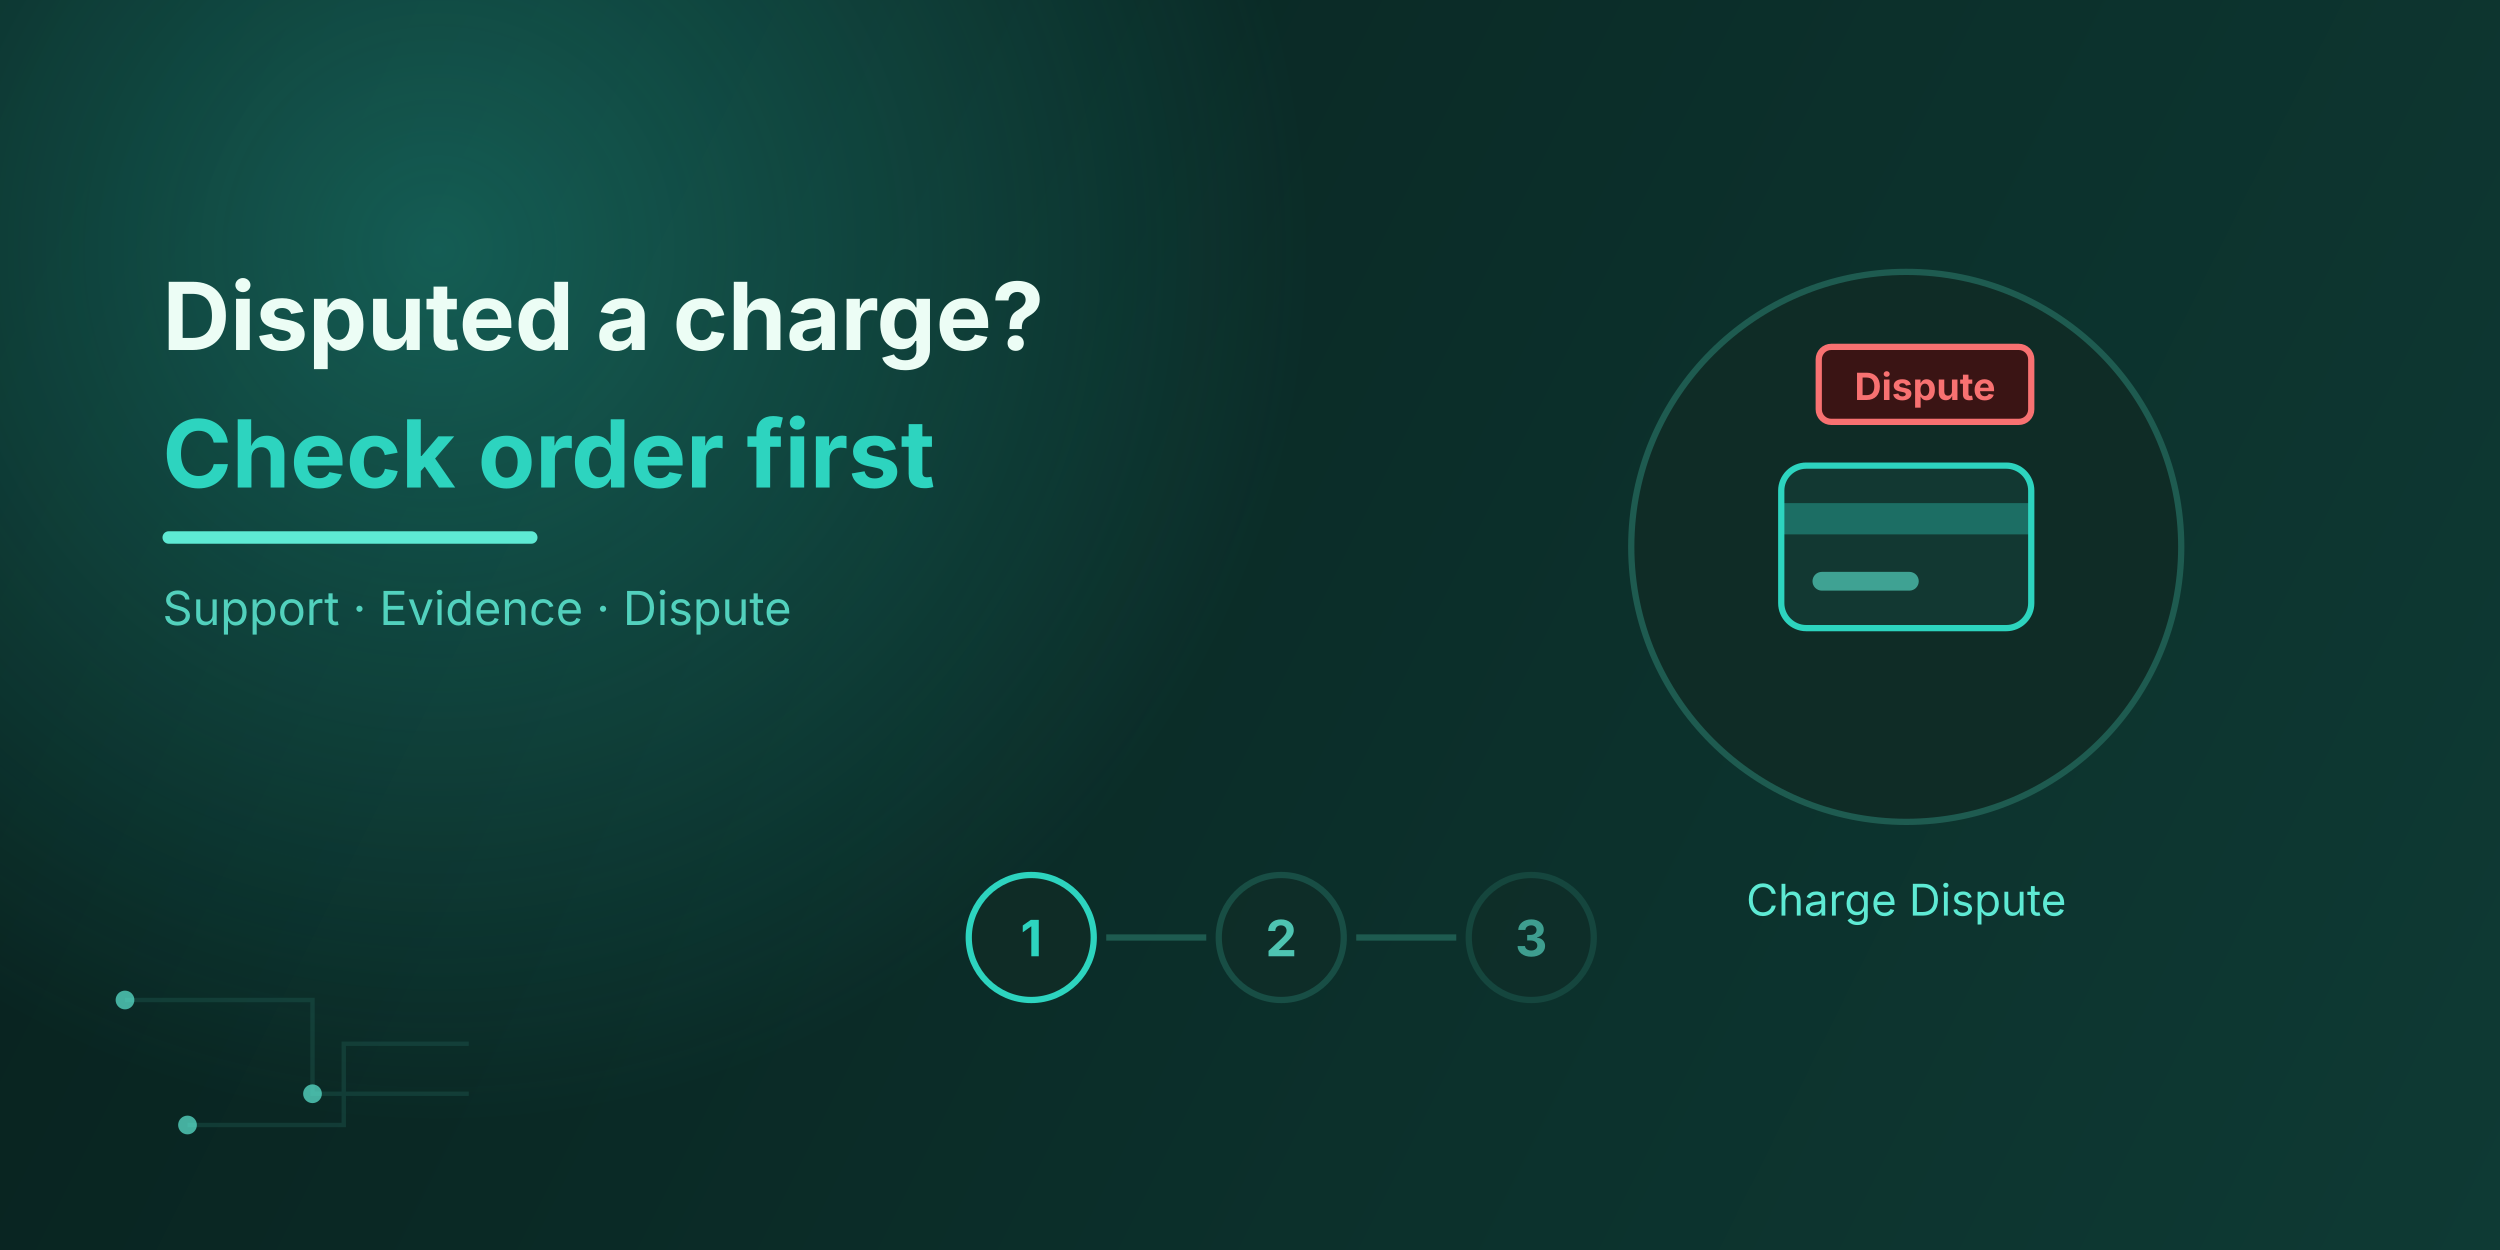
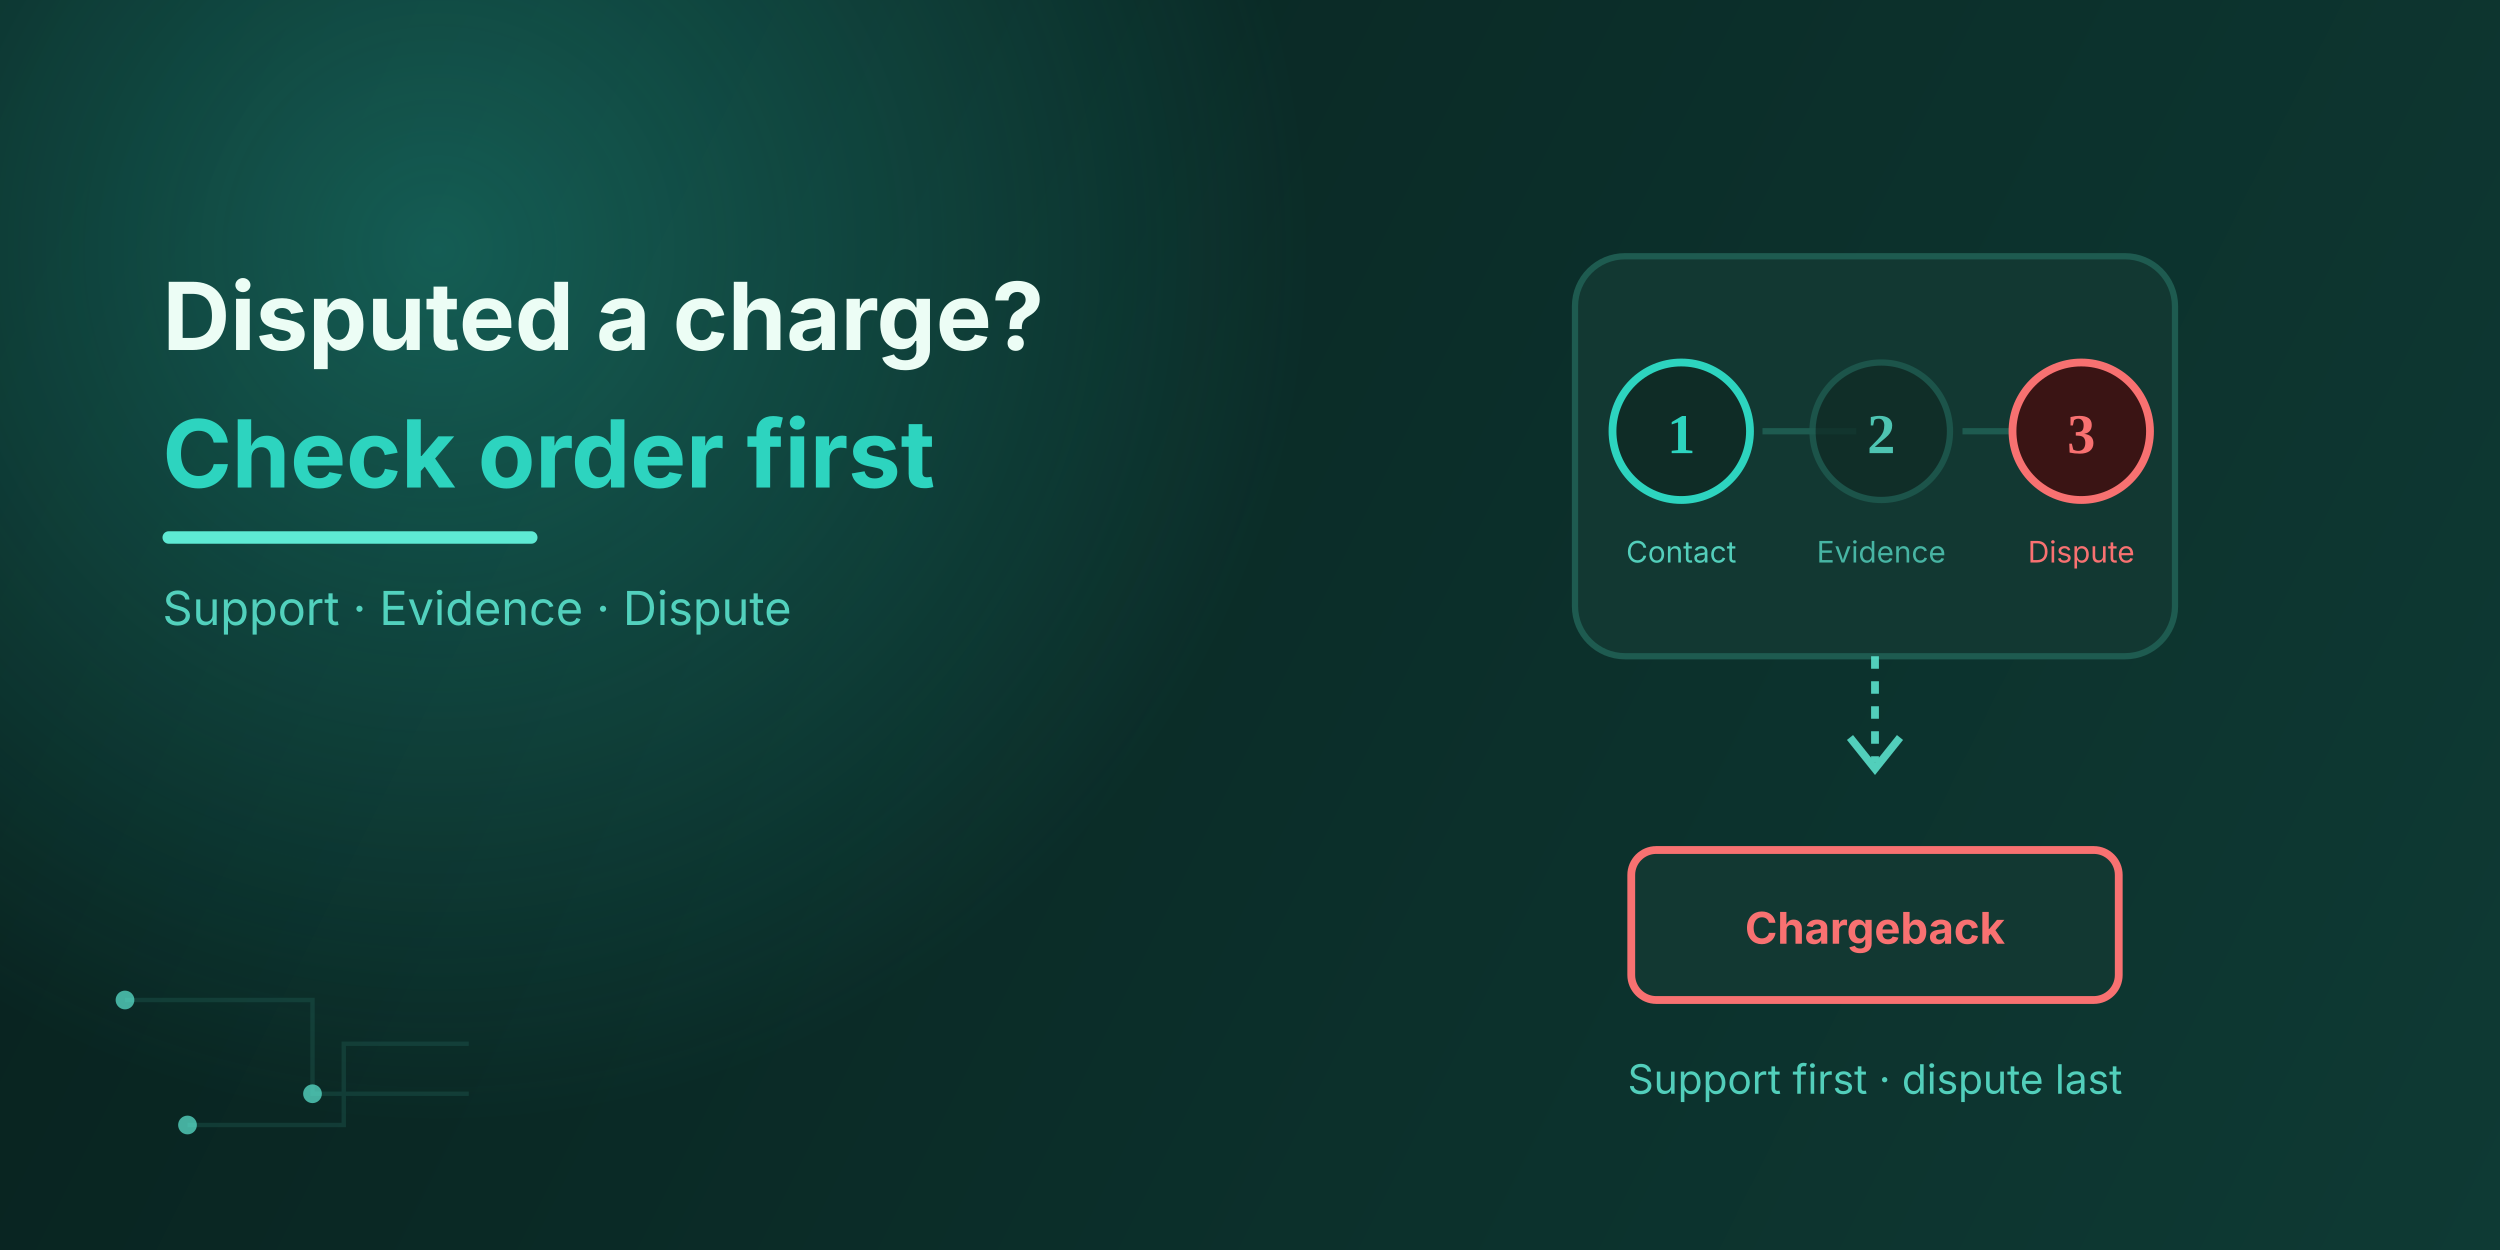
<svg xmlns="http://www.w3.org/2000/svg" viewBox="0 0 800 400" role="img" aria-label="AI subscription chargeback dispute order cover image">
  <defs>
    <linearGradient id="bgGradCbd" x1="0" y1="0" x2="800" y2="400" gradientUnits="userSpaceOnUse">
      <stop offset="0" stop-color="#08201d" />
      <stop offset="1" stop-color="#0e3a34" />
    </linearGradient>
    <radialGradient id="glowCbd" cx="140" cy="80" r="280" gradientUnits="userSpaceOnUse">
      <stop offset="0" stop-color="#2dd4bf" stop-opacity="0.32" />
      <stop offset="1" stop-color="#2dd4bf" stop-opacity="0" />
    </radialGradient>
  </defs>
  <rect width="800" height="400" fill="url(#bgGradCbd)" />
  <rect width="800" height="400" fill="url(#glowCbd)" />
  <g stroke="#1e5b50" stroke-width="1.4" opacity="0.4" fill="none">
    <path d="M40 320 h60 v30 h50" />
    <path d="M60 360 h50 v-26 h40" />
  </g>
  <g fill="#5eead4" opacity="0.7">
    <circle cx="40" cy="320" r="3" />
    <circle cx="100" cy="350" r="3" />
    <circle cx="60" cy="360" r="3" />
  </g>
  <text x="52" y="112" font-family="-apple-system,Segoe UI,sans-serif" font-size="30" font-weight="700" fill="#ecfdf5">Disputed a charge?</text>
  <text x="52" y="156" font-family="-apple-system,Segoe UI,sans-serif" font-size="30" font-weight="700" fill="#2dd4bf">Check order first</text>
  <rect x="52" y="170" width="120" height="4" rx="2" fill="#5eead4" />
  <text x="52" y="200" font-family="-apple-system,Segoe UI,sans-serif" font-size="15" font-weight="400" fill="#5eead4" opacity="0.85">Support · Evidence · Dispute</text>
-   <g transform="translate(610,175)">
-     <circle r="88" fill="#0f2c26" stroke="#1e5b50" stroke-width="2" />
-     <rect x="-40" y="-26" width="80" height="52" rx="8" fill="#123832" stroke="#2dd4bf" stroke-width="2" />
-     <rect x="-40" y="-14" width="80" height="10" fill="#2dd4bf" opacity="0.35" />
-     <rect x="-30" y="8" width="34" height="6" rx="3" fill="#5eead4" opacity="0.6" />
-     <g transform="translate(6,-52)">
-       <rect x="-34" y="-12" width="68" height="24" rx="4" fill="#3a1414" stroke="#f87171" stroke-width="2" />
-       <text x="0" y="5" text-anchor="middle" font-family="-apple-system,Segoe UI,sans-serif" font-size="12" font-weight="700" fill="#f87171">Dispute</text>
-     </g>
-     <text x="0" y="118" text-anchor="middle" font-family="-apple-system,Segoe UI,sans-serif" font-size="14" fill="#5eead4">Charge Dispute</text>
+   <g transform="translate(600,146)">
+     <rect x="-96" y="-64" width="192" height="128" rx="16" fill="#123832" stroke="#1e5b50" stroke-width="2" />
+     <circle cx="-62" cy="-8" r="22" fill="#0f2c26" stroke="#2dd4bf" stroke-width="2.5" />
+     <text x="-62" y="-1" text-anchor="middle" font-size="18" font-weight="700" fill="#2dd4bf">1</text>
+     <path d="M-36 -8 h30" stroke="#1e5b50" stroke-width="2" />
+     <circle cx="2" cy="-8" r="22" fill="#0f2c26" stroke="#1e5b50" stroke-width="2" opacity="0.8" />
+     <text x="2" y="-1" text-anchor="middle" font-size="18" font-weight="700" fill="#5eead4" opacity="0.8">2</text>
+     <path d="M28 -8 h30" stroke="#1e5b50" stroke-width="2" />
+     <circle cx="66" cy="-8" r="22" fill="#3a1414" stroke="#f87171" stroke-width="2.5" />
+     <text x="66" y="-1" text-anchor="middle" font-size="18" font-weight="700" fill="#f87171">3</text>
+     <text x="-62" y="34" text-anchor="middle" font-family="-apple-system,Segoe UI,sans-serif" font-size="9.5" fill="#5eead4" opacity="0.85">Contact</text>
+     <text x="2" y="34" text-anchor="middle" font-family="-apple-system,Segoe UI,sans-serif" font-size="9.5" fill="#5eead4" opacity="0.7">Evidence</text>
+     <text x="66" y="34" text-anchor="middle" font-family="-apple-system,Segoe UI,sans-serif" font-size="9.5" fill="#f87171">Dispute</text>
  </g>
-   <g>
-     <circle cx="330" cy="300" r="20" fill="#0f2c26" stroke="#2dd4bf" stroke-width="2" />
-     <text x="330" y="306" text-anchor="middle" font-family="-apple-system,Segoe UI,sans-serif" font-size="16" font-weight="700" fill="#2dd4bf">1</text>
-     <path d="M354 300 h32" stroke="#1e5b50" stroke-width="2" />
-     <circle cx="410" cy="300" r="20" fill="#0f2c26" stroke="#1e5b50" stroke-width="2" opacity="0.7" />
-     <text x="410" y="306" text-anchor="middle" font-family="-apple-system,Segoe UI,sans-serif" font-size="16" font-weight="700" fill="#5eead4" opacity="0.8">2</text>
-     <path d="M434 300 h32" stroke="#1e5b50" stroke-width="2" />
-     <circle cx="490" cy="300" r="20" fill="#0f2c26" stroke="#1e5b50" stroke-width="2" opacity="0.5" />
-     <text x="490" y="306" text-anchor="middle" font-family="-apple-system,Segoe UI,sans-serif" font-size="16" font-weight="700" fill="#5eead4" opacity="0.6">3</text>
+   <g stroke="#5eead4" stroke-width="2.5" fill="none" opacity="0.85">
+     <path d="M600 210 v34" stroke-dasharray="4 4" />
+     <path d="M592 236 l8 10 l8 -10" fill="none" />
  </g>
+   <g transform="translate(600,296)">
+     <rect x="-78" y="-24" width="156" height="48" rx="8" fill="#123832" stroke="#f87171" stroke-width="2.5" />
+     <text x="0" y="6" text-anchor="middle" font-family="-apple-system,Segoe UI,sans-serif" font-size="14" fill="#f87171" font-weight="700">Chargeback</text>
+   </g>
+   <text x="600" y="350" text-anchor="middle" font-family="-apple-system,Segoe UI,sans-serif" font-size="13" fill="#5eead4" opacity="0.85">Support first · dispute last</text>
</svg>
